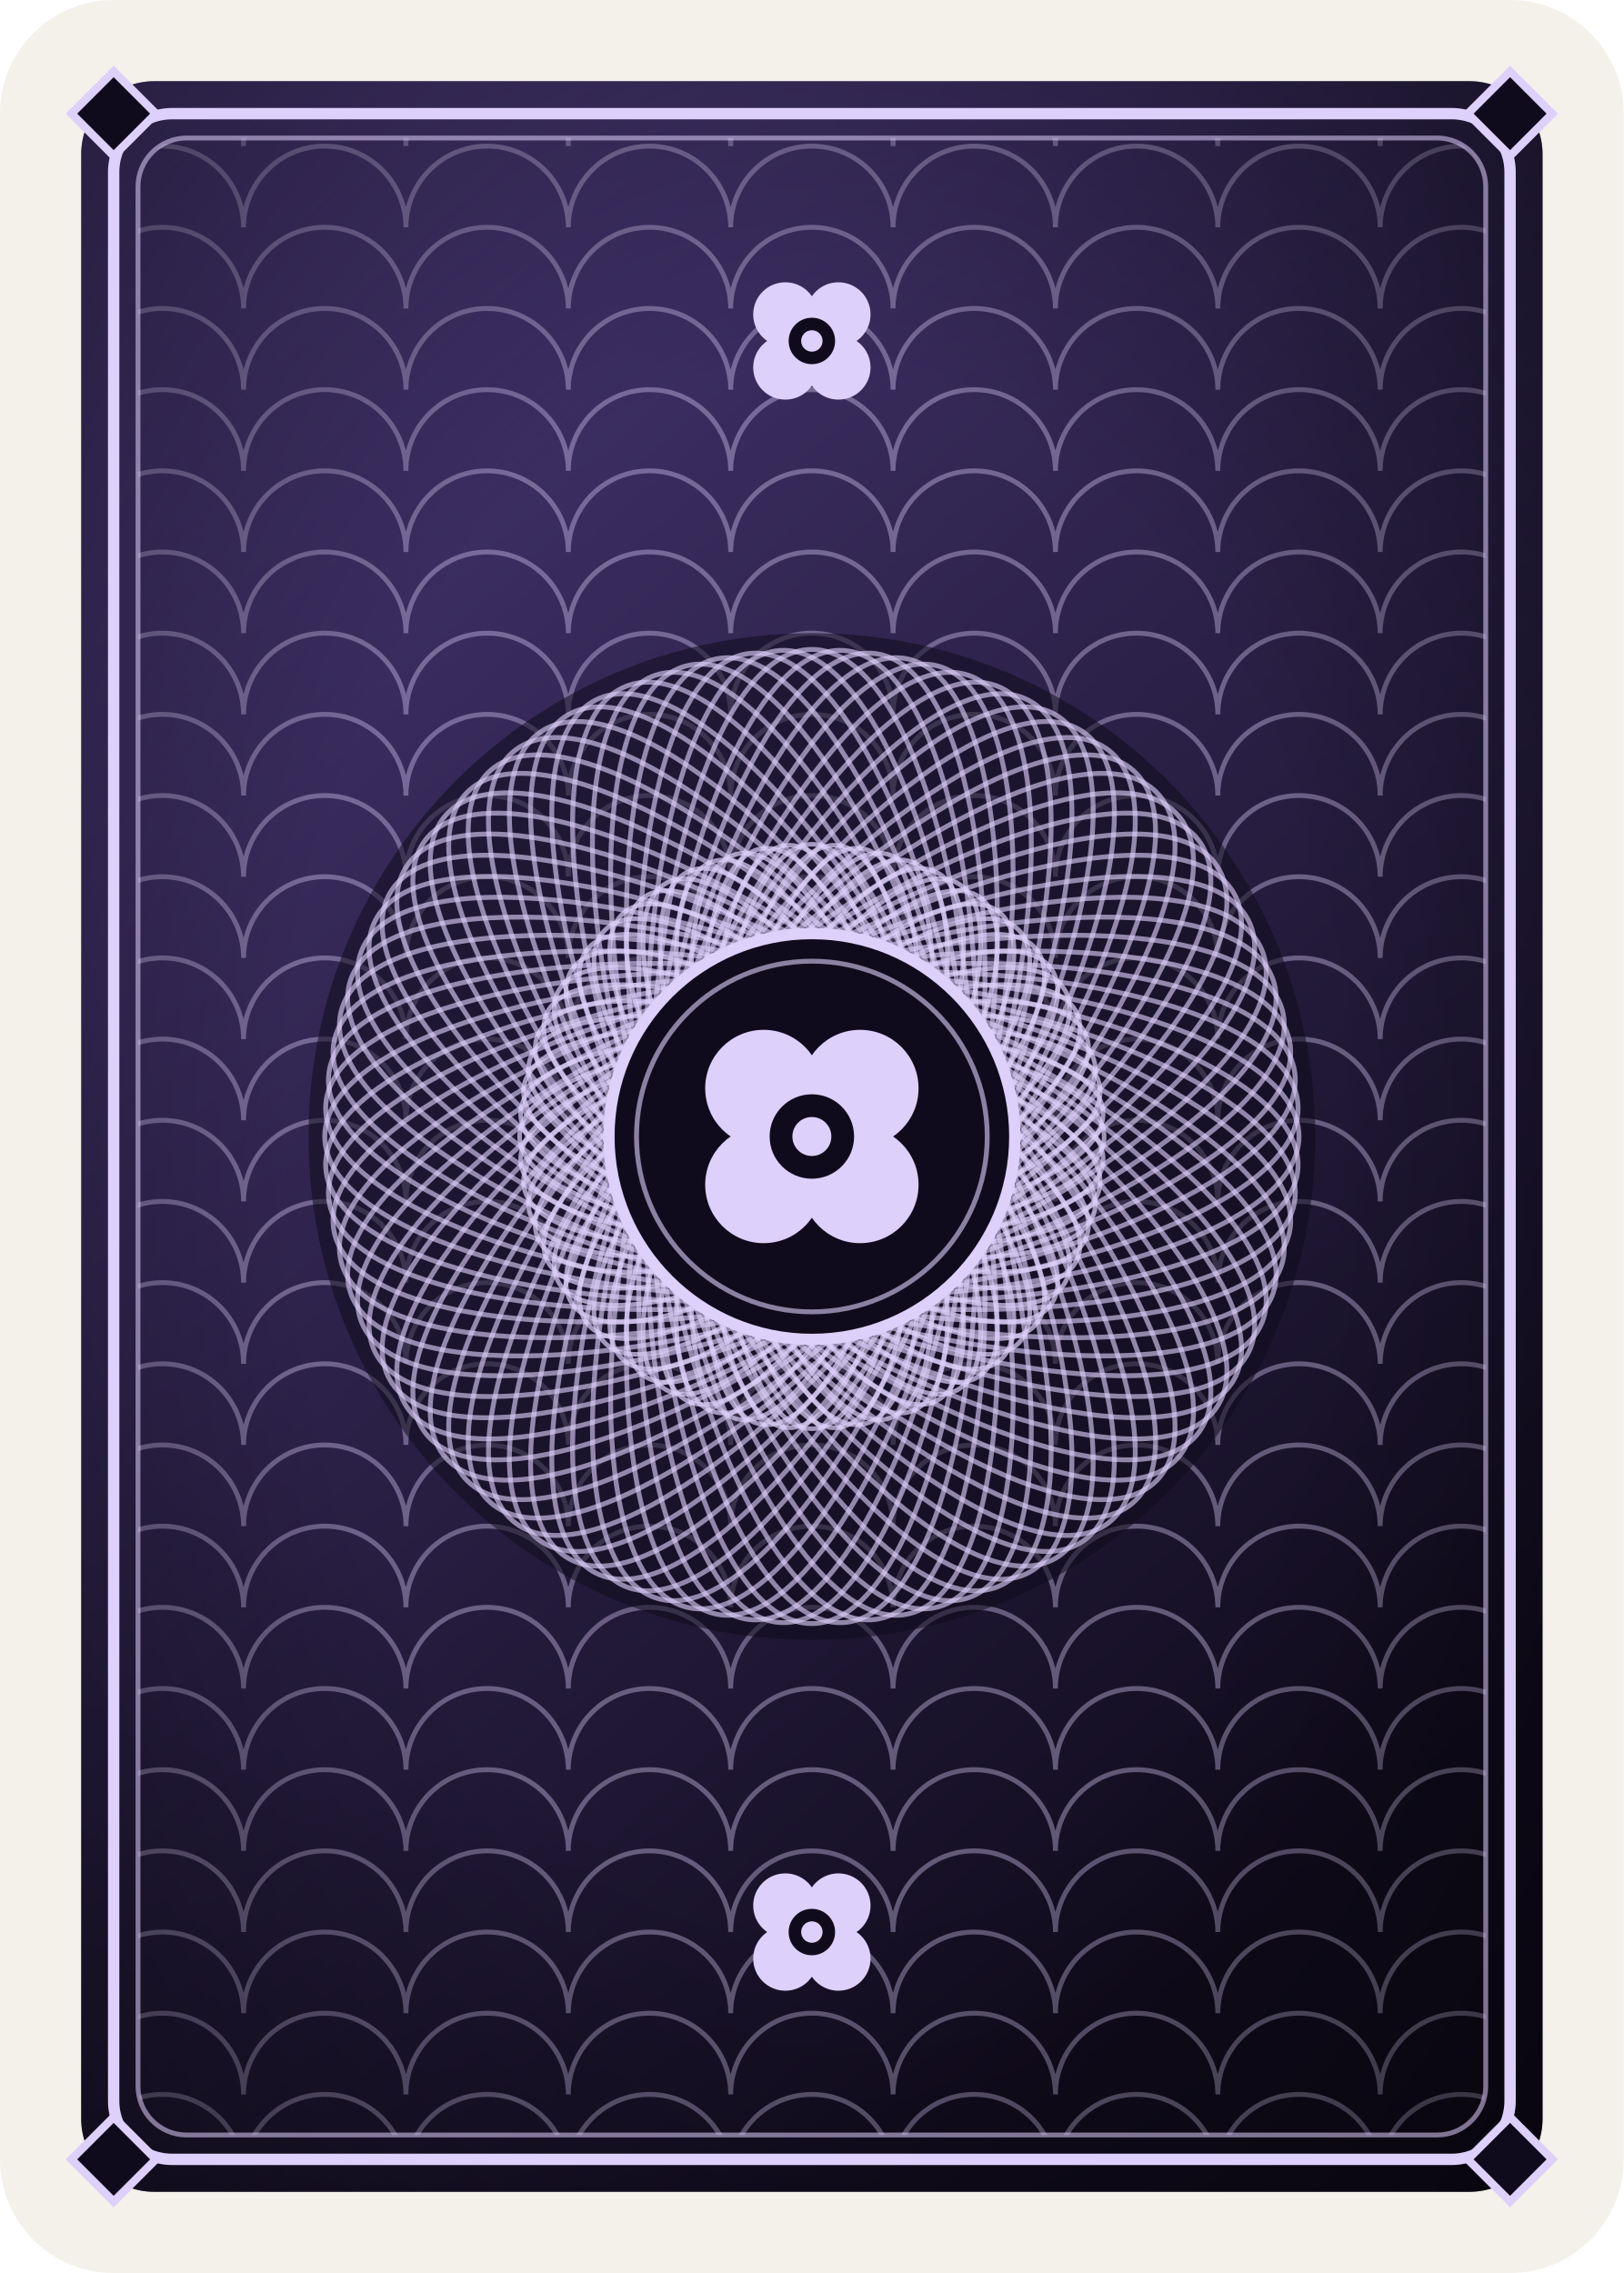
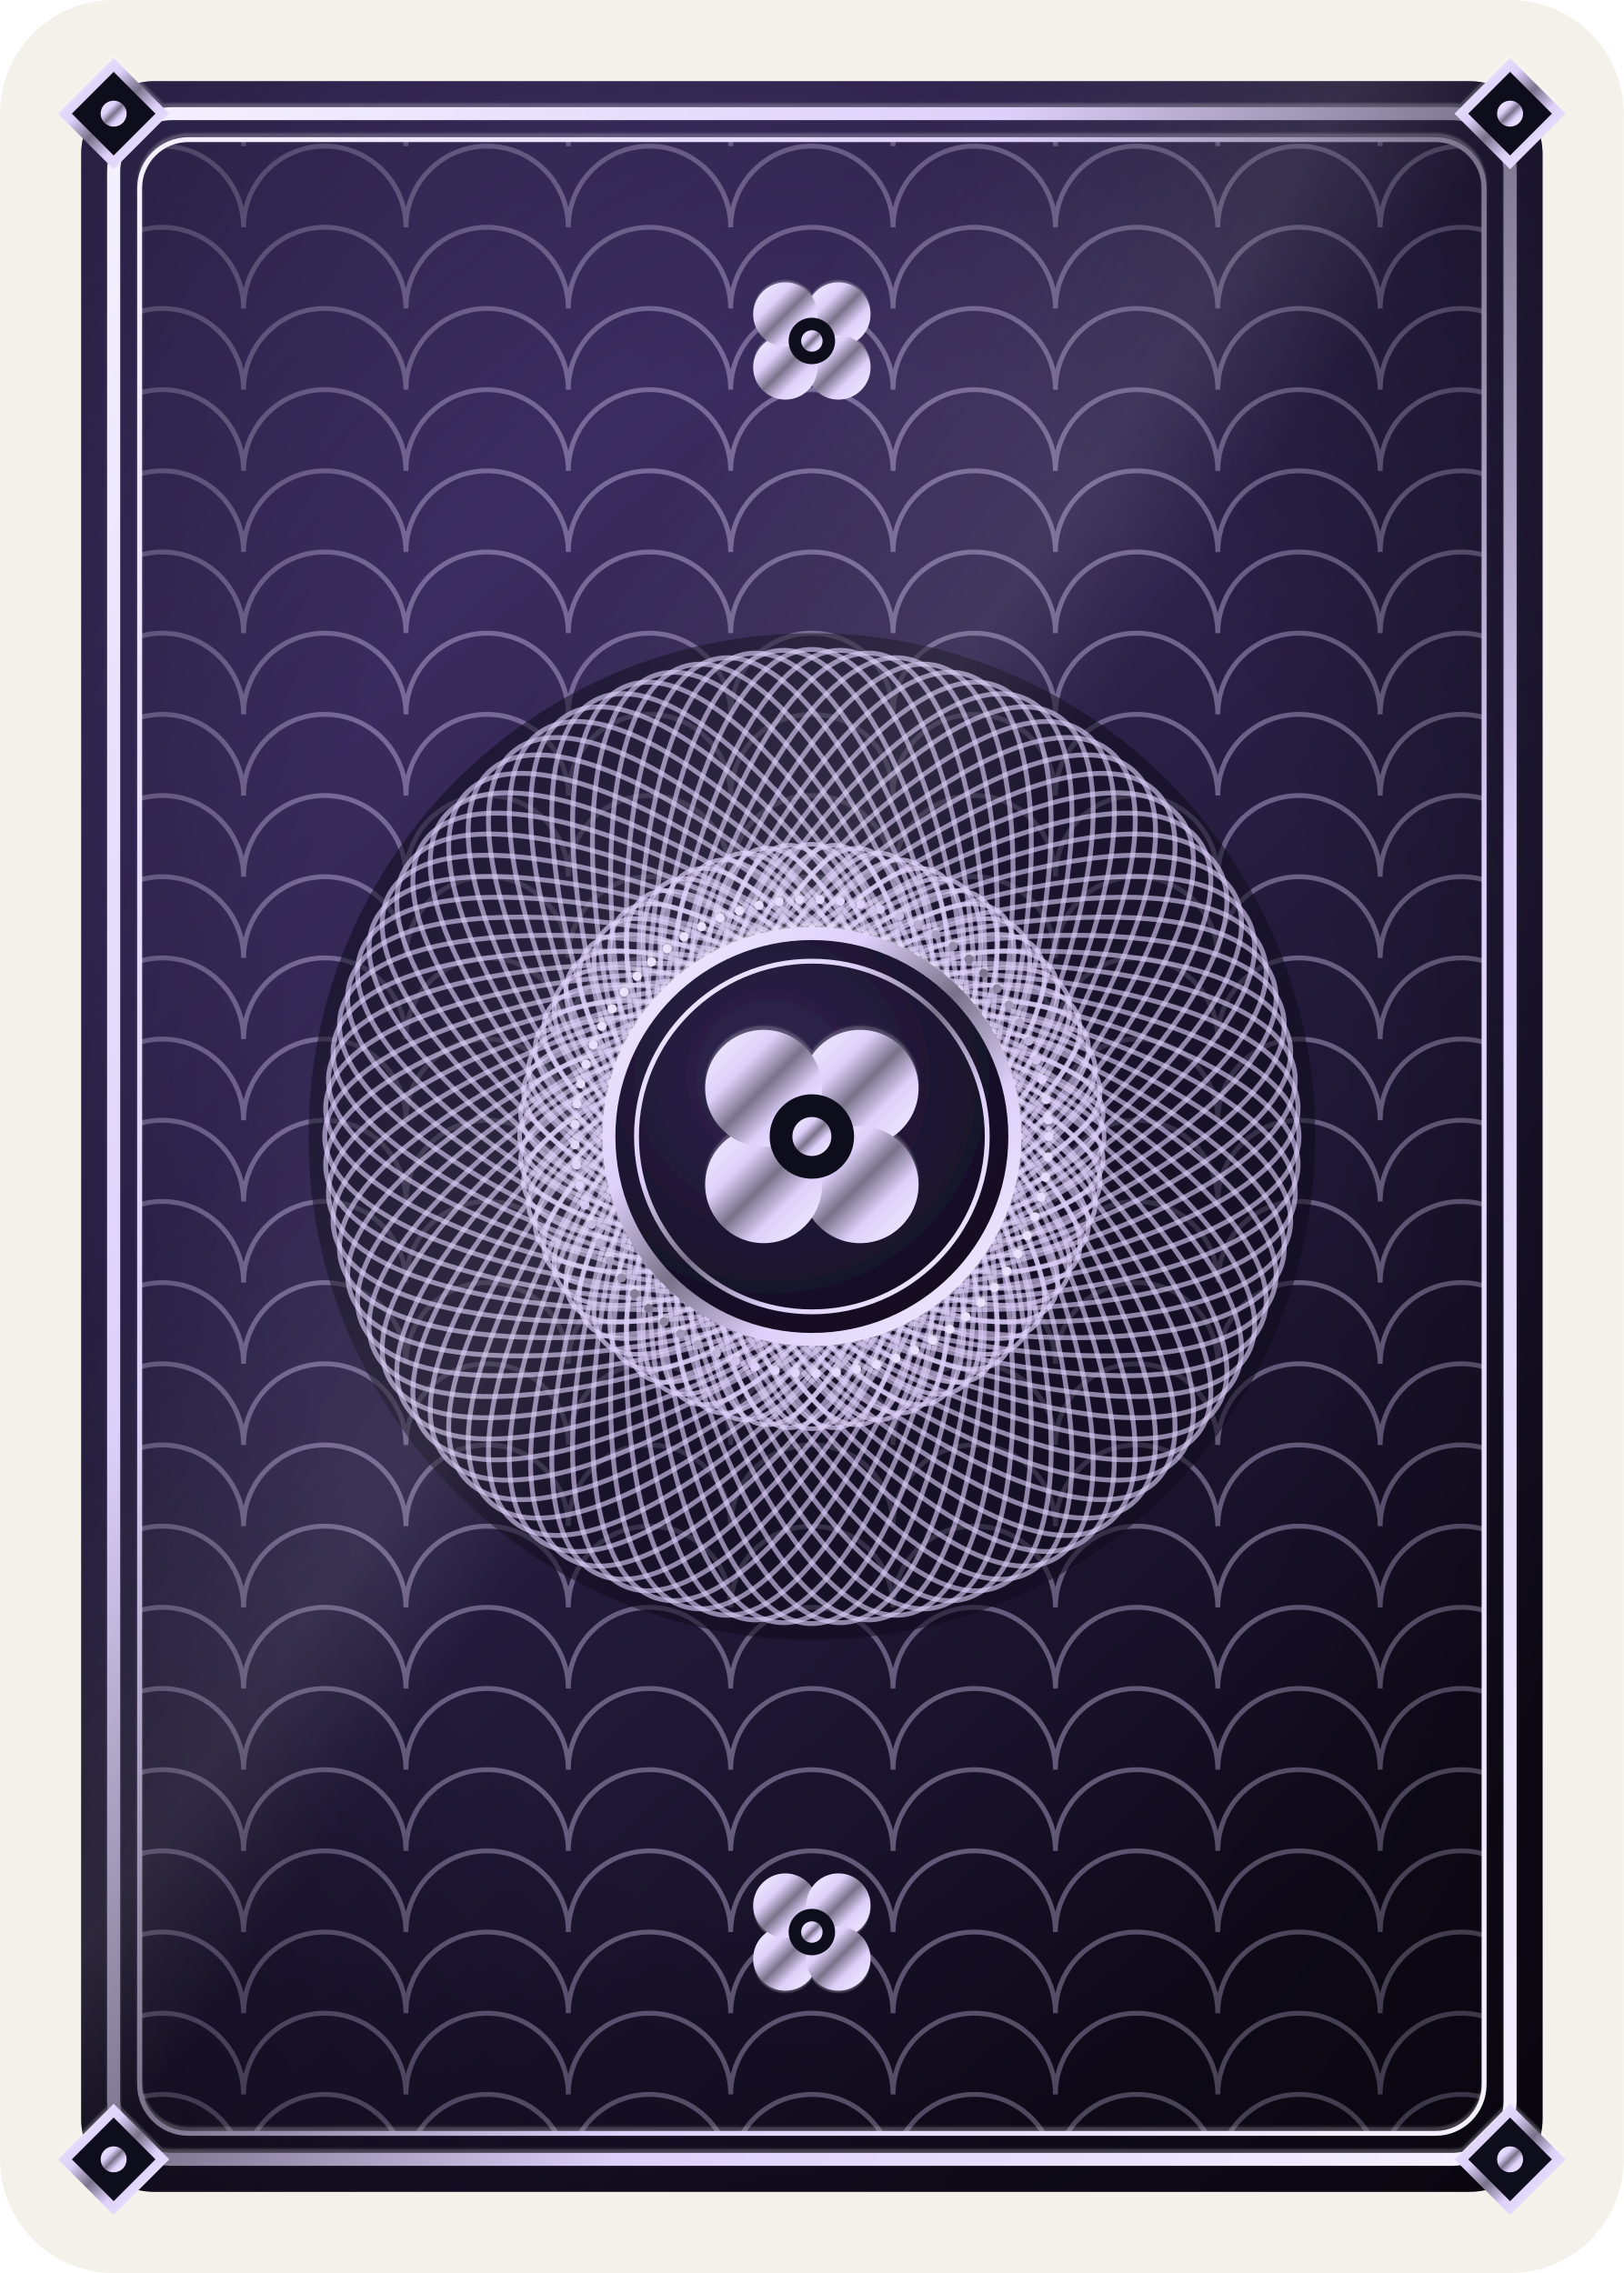
<svg xmlns="http://www.w3.org/2000/svg" viewBox="0 0 100 140">
  <defs>
    <linearGradient id="g" x1="0" y1="0" x2=".6" y2="1">
      <stop offset="0" stop-color="#4b3a7a" />
      <stop offset="1" stop-color="#100b1c" />
    </linearGradient>
+     <linearGradient id="f" x1="0" y1="0" x2="1" y2="1">
+       <stop offset="0" stop-color="#f5f1fe" />
+       <stop offset=".32" stop-color="#ddd0fa" />
+       <stop offset=".5" stop-color="#7a728a" />
+       <stop offset=".68" stop-color="#ddd0fa" />
+       <stop offset="1" stop-color="#f5f1fe" />
+     </linearGradient>
+     <linearGradient id="s" x1="0" y1="0" x2="1" y2="1">
+       <stop offset=".3" stop-color="#fff" stop-opacity="0" />
+       <stop offset=".44" stop-color="#fff" stop-opacity="0.09" />
+       <stop offset=".5" stop-color="#fff" stop-opacity="0" />
+     </linearGradient>
    <radialGradient id="v" cx=".5" cy=".5" r=".72">
      <stop offset=".5" stop-color="#000" stop-opacity="0" />
-       <stop offset="1" stop-color="#000" stop-opacity=".5" />
+       <stop offset="1" stop-color="#000" stop-opacity="0.5" />
    </radialGradient>
+     <radialGradient id="m" cx=".4" cy=".35" r=".7">
+       <stop offset="0" stop-color="#332754" />
+       <stop offset="1" stop-color="#100b1c" />
+     </radialGradient>
+     <filter id="e" x="-30%" y="-30%" width="160%" height="160%">
+       <feDropShadow dx="0" dy=".55" stdDeviation=".3" flood-color="#000" flood-opacity="0.8" />
+       <feDropShadow dx="0" dy="-.25" stdDeviation=".08" flood-color="#fff" flood-opacity="0.22" />
+     </filter>
    <clipPath id="p">
      <rect x="8.5" y="8.5" width="83" height="123" rx="3" />
    </clipPath>
  </defs>
  <rect width="100" height="140" rx="7" fill="#f4f1ea" />
  <rect x="5" y="5" width="90" height="130" rx="4.5" fill="url(#g)" />
  <g clip-path="url(#p)" fill="none" stroke="#ddd0fa" color="#ddd0fa">
    <path d="M-5 4a5 5 0 0 1 10 0M5 4a5 5 0 0 1 10 0M15 4a5 5 0 0 1 10 0M25 4a5 5 0 0 1 10 0M35 4a5 5 0 0 1 10 0M45 4a5 5 0 0 1 10 0M55 4a5 5 0 0 1 10 0M65 4a5 5 0 0 1 10 0M75 4a5 5 0 0 1 10 0M85 4a5 5 0 0 1 10 0M95 4a5 5 0 0 1 10 0M-5 9a5 5 0 0 1 10 0M5 9a5 5 0 0 1 10 0M15 9a5 5 0 0 1 10 0M25 9a5 5 0 0 1 10 0M35 9a5 5 0 0 1 10 0M45 9a5 5 0 0 1 10 0M55 9a5 5 0 0 1 10 0M65 9a5 5 0 0 1 10 0M75 9a5 5 0 0 1 10 0M85 9a5 5 0 0 1 10 0M95 9a5 5 0 0 1 10 0M-5 14a5 5 0 0 1 10 0M5 14a5 5 0 0 1 10 0M15 14a5 5 0 0 1 10 0M25 14a5 5 0 0 1 10 0M35 14a5 5 0 0 1 10 0M45 14a5 5 0 0 1 10 0M55 14a5 5 0 0 1 10 0M65 14a5 5 0 0 1 10 0M75 14a5 5 0 0 1 10 0M85 14a5 5 0 0 1 10 0M95 14a5 5 0 0 1 10 0M-5 19a5 5 0 0 1 10 0M5 19a5 5 0 0 1 10 0M15 19a5 5 0 0 1 10 0M25 19a5 5 0 0 1 10 0M35 19a5 5 0 0 1 10 0M45 19a5 5 0 0 1 10 0M55 19a5 5 0 0 1 10 0M65 19a5 5 0 0 1 10 0M75 19a5 5 0 0 1 10 0M85 19a5 5 0 0 1 10 0M95 19a5 5 0 0 1 10 0M-5 24a5 5 0 0 1 10 0M5 24a5 5 0 0 1 10 0M15 24a5 5 0 0 1 10 0M25 24a5 5 0 0 1 10 0M35 24a5 5 0 0 1 10 0M45 24a5 5 0 0 1 10 0M55 24a5 5 0 0 1 10 0M65 24a5 5 0 0 1 10 0M75 24a5 5 0 0 1 10 0M85 24a5 5 0 0 1 10 0M95 24a5 5 0 0 1 10 0M-5 29a5 5 0 0 1 10 0M5 29a5 5 0 0 1 10 0M15 29a5 5 0 0 1 10 0M25 29a5 5 0 0 1 10 0M35 29a5 5 0 0 1 10 0M45 29a5 5 0 0 1 10 0M55 29a5 5 0 0 1 10 0M65 29a5 5 0 0 1 10 0M75 29a5 5 0 0 1 10 0M85 29a5 5 0 0 1 10 0M95 29a5 5 0 0 1 10 0M-5 34a5 5 0 0 1 10 0M5 34a5 5 0 0 1 10 0M15 34a5 5 0 0 1 10 0M25 34a5 5 0 0 1 10 0M35 34a5 5 0 0 1 10 0M45 34a5 5 0 0 1 10 0M55 34a5 5 0 0 1 10 0M65 34a5 5 0 0 1 10 0M75 34a5 5 0 0 1 10 0M85 34a5 5 0 0 1 10 0M95 34a5 5 0 0 1 10 0M-5 39a5 5 0 0 1 10 0M5 39a5 5 0 0 1 10 0M15 39a5 5 0 0 1 10 0M25 39a5 5 0 0 1 10 0M35 39a5 5 0 0 1 10 0M45 39a5 5 0 0 1 10 0M55 39a5 5 0 0 1 10 0M65 39a5 5 0 0 1 10 0M75 39a5 5 0 0 1 10 0M85 39a5 5 0 0 1 10 0M95 39a5 5 0 0 1 10 0M-5 44a5 5 0 0 1 10 0M5 44a5 5 0 0 1 10 0M15 44a5 5 0 0 1 10 0M25 44a5 5 0 0 1 10 0M35 44a5 5 0 0 1 10 0M45 44a5 5 0 0 1 10 0M55 44a5 5 0 0 1 10 0M65 44a5 5 0 0 1 10 0M75 44a5 5 0 0 1 10 0M85 44a5 5 0 0 1 10 0M95 44a5 5 0 0 1 10 0M-5 49a5 5 0 0 1 10 0M5 49a5 5 0 0 1 10 0M15 49a5 5 0 0 1 10 0M25 49a5 5 0 0 1 10 0M35 49a5 5 0 0 1 10 0M45 49a5 5 0 0 1 10 0M55 49a5 5 0 0 1 10 0M65 49a5 5 0 0 1 10 0M75 49a5 5 0 0 1 10 0M85 49a5 5 0 0 1 10 0M95 49a5 5 0 0 1 10 0M-5 54a5 5 0 0 1 10 0M5 54a5 5 0 0 1 10 0M15 54a5 5 0 0 1 10 0M25 54a5 5 0 0 1 10 0M35 54a5 5 0 0 1 10 0M45 54a5 5 0 0 1 10 0M55 54a5 5 0 0 1 10 0M65 54a5 5 0 0 1 10 0M75 54a5 5 0 0 1 10 0M85 54a5 5 0 0 1 10 0M95 54a5 5 0 0 1 10 0M-5 59a5 5 0 0 1 10 0M5 59a5 5 0 0 1 10 0M15 59a5 5 0 0 1 10 0M25 59a5 5 0 0 1 10 0M35 59a5 5 0 0 1 10 0M45 59a5 5 0 0 1 10 0M55 59a5 5 0 0 1 10 0M65 59a5 5 0 0 1 10 0M75 59a5 5 0 0 1 10 0M85 59a5 5 0 0 1 10 0M95 59a5 5 0 0 1 10 0M-5 64a5 5 0 0 1 10 0M5 64a5 5 0 0 1 10 0M15 64a5 5 0 0 1 10 0M25 64a5 5 0 0 1 10 0M35 64a5 5 0 0 1 10 0M45 64a5 5 0 0 1 10 0M55 64a5 5 0 0 1 10 0M65 64a5 5 0 0 1 10 0M75 64a5 5 0 0 1 10 0M85 64a5 5 0 0 1 10 0M95 64a5 5 0 0 1 10 0M-5 69a5 5 0 0 1 10 0M5 69a5 5 0 0 1 10 0M15 69a5 5 0 0 1 10 0M25 69a5 5 0 0 1 10 0M35 69a5 5 0 0 1 10 0M45 69a5 5 0 0 1 10 0M55 69a5 5 0 0 1 10 0M65 69a5 5 0 0 1 10 0M75 69a5 5 0 0 1 10 0M85 69a5 5 0 0 1 10 0M95 69a5 5 0 0 1 10 0M-5 74a5 5 0 0 1 10 0M5 74a5 5 0 0 1 10 0M15 74a5 5 0 0 1 10 0M25 74a5 5 0 0 1 10 0M35 74a5 5 0 0 1 10 0M45 74a5 5 0 0 1 10 0M55 74a5 5 0 0 1 10 0M65 74a5 5 0 0 1 10 0M75 74a5 5 0 0 1 10 0M85 74a5 5 0 0 1 10 0M95 74a5 5 0 0 1 10 0M-5 79a5 5 0 0 1 10 0M5 79a5 5 0 0 1 10 0M15 79a5 5 0 0 1 10 0M25 79a5 5 0 0 1 10 0M35 79a5 5 0 0 1 10 0M45 79a5 5 0 0 1 10 0M55 79a5 5 0 0 1 10 0M65 79a5 5 0 0 1 10 0M75 79a5 5 0 0 1 10 0M85 79a5 5 0 0 1 10 0M95 79a5 5 0 0 1 10 0M-5 84a5 5 0 0 1 10 0M5 84a5 5 0 0 1 10 0M15 84a5 5 0 0 1 10 0M25 84a5 5 0 0 1 10 0M35 84a5 5 0 0 1 10 0M45 84a5 5 0 0 1 10 0M55 84a5 5 0 0 1 10 0M65 84a5 5 0 0 1 10 0M75 84a5 5 0 0 1 10 0M85 84a5 5 0 0 1 10 0M95 84a5 5 0 0 1 10 0M-5 89a5 5 0 0 1 10 0M5 89a5 5 0 0 1 10 0M15 89a5 5 0 0 1 10 0M25 89a5 5 0 0 1 10 0M35 89a5 5 0 0 1 10 0M45 89a5 5 0 0 1 10 0M55 89a5 5 0 0 1 10 0M65 89a5 5 0 0 1 10 0M75 89a5 5 0 0 1 10 0M85 89a5 5 0 0 1 10 0M95 89a5 5 0 0 1 10 0M-5 94a5 5 0 0 1 10 0M5 94a5 5 0 0 1 10 0M15 94a5 5 0 0 1 10 0M25 94a5 5 0 0 1 10 0M35 94a5 5 0 0 1 10 0M45 94a5 5 0 0 1 10 0M55 94a5 5 0 0 1 10 0M65 94a5 5 0 0 1 10 0M75 94a5 5 0 0 1 10 0M85 94a5 5 0 0 1 10 0M95 94a5 5 0 0 1 10 0M-5 99a5 5 0 0 1 10 0M5 99a5 5 0 0 1 10 0M15 99a5 5 0 0 1 10 0M25 99a5 5 0 0 1 10 0M35 99a5 5 0 0 1 10 0M45 99a5 5 0 0 1 10 0M55 99a5 5 0 0 1 10 0M65 99a5 5 0 0 1 10 0M75 99a5 5 0 0 1 10 0M85 99a5 5 0 0 1 10 0M95 99a5 5 0 0 1 10 0M-5 104a5 5 0 0 1 10 0M5 104a5 5 0 0 1 10 0M15 104a5 5 0 0 1 10 0M25 104a5 5 0 0 1 10 0M35 104a5 5 0 0 1 10 0M45 104a5 5 0 0 1 10 0M55 104a5 5 0 0 1 10 0M65 104a5 5 0 0 1 10 0M75 104a5 5 0 0 1 10 0M85 104a5 5 0 0 1 10 0M95 104a5 5 0 0 1 10 0M-5 109a5 5 0 0 1 10 0M5 109a5 5 0 0 1 10 0M15 109a5 5 0 0 1 10 0M25 109a5 5 0 0 1 10 0M35 109a5 5 0 0 1 10 0M45 109a5 5 0 0 1 10 0M55 109a5 5 0 0 1 10 0M65 109a5 5 0 0 1 10 0M75 109a5 5 0 0 1 10 0M85 109a5 5 0 0 1 10 0M95 109a5 5 0 0 1 10 0M-5 114a5 5 0 0 1 10 0M5 114a5 5 0 0 1 10 0M15 114a5 5 0 0 1 10 0M25 114a5 5 0 0 1 10 0M35 114a5 5 0 0 1 10 0M45 114a5 5 0 0 1 10 0M55 114a5 5 0 0 1 10 0M65 114a5 5 0 0 1 10 0M75 114a5 5 0 0 1 10 0M85 114a5 5 0 0 1 10 0M95 114a5 5 0 0 1 10 0M-5 119a5 5 0 0 1 10 0M5 119a5 5 0 0 1 10 0M15 119a5 5 0 0 1 10 0M25 119a5 5 0 0 1 10 0M35 119a5 5 0 0 1 10 0M45 119a5 5 0 0 1 10 0M55 119a5 5 0 0 1 10 0M65 119a5 5 0 0 1 10 0M75 119a5 5 0 0 1 10 0M85 119a5 5 0 0 1 10 0M95 119a5 5 0 0 1 10 0M-5 124a5 5 0 0 1 10 0M5 124a5 5 0 0 1 10 0M15 124a5 5 0 0 1 10 0M25 124a5 5 0 0 1 10 0M35 124a5 5 0 0 1 10 0M45 124a5 5 0 0 1 10 0M55 124a5 5 0 0 1 10 0M65 124a5 5 0 0 1 10 0M75 124a5 5 0 0 1 10 0M85 124a5 5 0 0 1 10 0M95 124a5 5 0 0 1 10 0M-5 129a5 5 0 0 1 10 0M5 129a5 5 0 0 1 10 0M15 129a5 5 0 0 1 10 0M25 129a5 5 0 0 1 10 0M35 129a5 5 0 0 1 10 0M45 129a5 5 0 0 1 10 0M55 129a5 5 0 0 1 10 0M65 129a5 5 0 0 1 10 0M75 129a5 5 0 0 1 10 0M85 129a5 5 0 0 1 10 0M95 129a5 5 0 0 1 10 0M-5 134a5 5 0 0 1 10 0M5 134a5 5 0 0 1 10 0M15 134a5 5 0 0 1 10 0M25 134a5 5 0 0 1 10 0M35 134a5 5 0 0 1 10 0M45 134a5 5 0 0 1 10 0M55 134a5 5 0 0 1 10 0M65 134a5 5 0 0 1 10 0M75 134a5 5 0 0 1 10 0M85 134a5 5 0 0 1 10 0M95 134a5 5 0 0 1 10 0M-5 139a5 5 0 0 1 10 0M5 139a5 5 0 0 1 10 0M15 139a5 5 0 0 1 10 0M25 139a5 5 0 0 1 10 0M35 139a5 5 0 0 1 10 0M45 139a5 5 0 0 1 10 0M55 139a5 5 0 0 1 10 0M65 139a5 5 0 0 1 10 0M75 139a5 5 0 0 1 10 0M85 139a5 5 0 0 1 10 0M95 139a5 5 0 0 1 10 0" stroke-width=".3" stroke-opacity=".38" />
    <circle cx="50" cy="70" r="31" fill="#100b1c" fill-opacity=".55" stroke="none" />
    <g stroke-width=".3" stroke-opacity=".62">
      <ellipse cx="50" cy="70" rx="30" ry="10" transform="rotate(0 50 70)" />
      <ellipse cx="50" cy="70" rx="30" ry="10" transform="rotate(3.75 50 70)" />
      <ellipse cx="50" cy="70" rx="30" ry="10" transform="rotate(7.5 50 70)" />
      <ellipse cx="50" cy="70" rx="30" ry="10" transform="rotate(11.25 50 70)" />
      <ellipse cx="50" cy="70" rx="30" ry="10" transform="rotate(15 50 70)" />
      <ellipse cx="50" cy="70" rx="30" ry="10" transform="rotate(18.75 50 70)" />
      <ellipse cx="50" cy="70" rx="30" ry="10" transform="rotate(22.5 50 70)" />
      <ellipse cx="50" cy="70" rx="30" ry="10" transform="rotate(26.25 50 70)" />
      <ellipse cx="50" cy="70" rx="30" ry="10" transform="rotate(30 50 70)" />
      <ellipse cx="50" cy="70" rx="30" ry="10" transform="rotate(33.75 50 70)" />
      <ellipse cx="50" cy="70" rx="30" ry="10" transform="rotate(37.5 50 70)" />
      <ellipse cx="50" cy="70" rx="30" ry="10" transform="rotate(41.25 50 70)" />
      <ellipse cx="50" cy="70" rx="30" ry="10" transform="rotate(45 50 70)" />
      <ellipse cx="50" cy="70" rx="30" ry="10" transform="rotate(48.75 50 70)" />
      <ellipse cx="50" cy="70" rx="30" ry="10" transform="rotate(52.5 50 70)" />
      <ellipse cx="50" cy="70" rx="30" ry="10" transform="rotate(56.25 50 70)" />
      <ellipse cx="50" cy="70" rx="30" ry="10" transform="rotate(60 50 70)" />
      <ellipse cx="50" cy="70" rx="30" ry="10" transform="rotate(63.75 50 70)" />
      <ellipse cx="50" cy="70" rx="30" ry="10" transform="rotate(67.5 50 70)" />
      <ellipse cx="50" cy="70" rx="30" ry="10" transform="rotate(71.25 50 70)" />
      <ellipse cx="50" cy="70" rx="30" ry="10" transform="rotate(75 50 70)" />
      <ellipse cx="50" cy="70" rx="30" ry="10" transform="rotate(78.75 50 70)" />
      <ellipse cx="50" cy="70" rx="30" ry="10" transform="rotate(82.5 50 70)" />
      <ellipse cx="50" cy="70" rx="30" ry="10" transform="rotate(86.25 50 70)" />
      <ellipse cx="50" cy="70" rx="30" ry="10" transform="rotate(90 50 70)" />
      <ellipse cx="50" cy="70" rx="30" ry="10" transform="rotate(93.75 50 70)" />
      <ellipse cx="50" cy="70" rx="30" ry="10" transform="rotate(97.5 50 70)" />
      <ellipse cx="50" cy="70" rx="30" ry="10" transform="rotate(101.25 50 70)" />
      <ellipse cx="50" cy="70" rx="30" ry="10" transform="rotate(105 50 70)" />
      <ellipse cx="50" cy="70" rx="30" ry="10" transform="rotate(108.75 50 70)" />
      <ellipse cx="50" cy="70" rx="30" ry="10" transform="rotate(112.5 50 70)" />
      <ellipse cx="50" cy="70" rx="30" ry="10" transform="rotate(116.25 50 70)" />
      <ellipse cx="50" cy="70" rx="30" ry="10" transform="rotate(120 50 70)" />
      <ellipse cx="50" cy="70" rx="30" ry="10" transform="rotate(123.75 50 70)" />
      <ellipse cx="50" cy="70" rx="30" ry="10" transform="rotate(127.5 50 70)" />
      <ellipse cx="50" cy="70" rx="30" ry="10" transform="rotate(131.25 50 70)" />
      <ellipse cx="50" cy="70" rx="30" ry="10" transform="rotate(135 50 70)" />
      <ellipse cx="50" cy="70" rx="30" ry="10" transform="rotate(138.75 50 70)" />
      <ellipse cx="50" cy="70" rx="30" ry="10" transform="rotate(142.5 50 70)" />
      <ellipse cx="50" cy="70" rx="30" ry="10" transform="rotate(146.25 50 70)" />
      <ellipse cx="50" cy="70" rx="30" ry="10" transform="rotate(150 50 70)" />
      <ellipse cx="50" cy="70" rx="30" ry="10" transform="rotate(153.75 50 70)" />
      <ellipse cx="50" cy="70" rx="30" ry="10" transform="rotate(157.5 50 70)" />
      <ellipse cx="50" cy="70" rx="30" ry="10" transform="rotate(161.25 50 70)" />
      <ellipse cx="50" cy="70" rx="30" ry="10" transform="rotate(165 50 70)" />
      <ellipse cx="50" cy="70" rx="30" ry="10" transform="rotate(168.75 50 70)" />
      <ellipse cx="50" cy="70" rx="30" ry="10" transform="rotate(172.5 50 70)" />
      <ellipse cx="50" cy="70" rx="30" ry="10" transform="rotate(176.25 50 70)" />
    </g>
    <g stroke-width=".28" stroke-opacity=".7">
      <ellipse cx="50" cy="70" rx="18" ry="6" transform="rotate(0 50 70)" />
      <ellipse cx="50" cy="70" rx="18" ry="6" transform="rotate(5 50 70)" />
      <ellipse cx="50" cy="70" rx="18" ry="6" transform="rotate(10 50 70)" />
      <ellipse cx="50" cy="70" rx="18" ry="6" transform="rotate(15 50 70)" />
      <ellipse cx="50" cy="70" rx="18" ry="6" transform="rotate(20 50 70)" />
      <ellipse cx="50" cy="70" rx="18" ry="6" transform="rotate(25 50 70)" />
      <ellipse cx="50" cy="70" rx="18" ry="6" transform="rotate(30 50 70)" />
      <ellipse cx="50" cy="70" rx="18" ry="6" transform="rotate(35 50 70)" />
      <ellipse cx="50" cy="70" rx="18" ry="6" transform="rotate(40 50 70)" />
      <ellipse cx="50" cy="70" rx="18" ry="6" transform="rotate(45 50 70)" />
      <ellipse cx="50" cy="70" rx="18" ry="6" transform="rotate(50 50 70)" />
      <ellipse cx="50" cy="70" rx="18" ry="6" transform="rotate(55 50 70)" />
      <ellipse cx="50" cy="70" rx="18" ry="6" transform="rotate(60 50 70)" />
      <ellipse cx="50" cy="70" rx="18" ry="6" transform="rotate(65 50 70)" />
      <ellipse cx="50" cy="70" rx="18" ry="6" transform="rotate(70 50 70)" />
      <ellipse cx="50" cy="70" rx="18" ry="6" transform="rotate(75 50 70)" />
      <ellipse cx="50" cy="70" rx="18" ry="6" transform="rotate(80 50 70)" />
      <ellipse cx="50" cy="70" rx="18" ry="6" transform="rotate(85 50 70)" />
      <ellipse cx="50" cy="70" rx="18" ry="6" transform="rotate(90 50 70)" />
      <ellipse cx="50" cy="70" rx="18" ry="6" transform="rotate(95 50 70)" />
      <ellipse cx="50" cy="70" rx="18" ry="6" transform="rotate(100 50 70)" />
      <ellipse cx="50" cy="70" rx="18" ry="6" transform="rotate(105 50 70)" />
      <ellipse cx="50" cy="70" rx="18" ry="6" transform="rotate(110 50 70)" />
      <ellipse cx="50" cy="70" rx="18" ry="6" transform="rotate(115 50 70)" />
      <ellipse cx="50" cy="70" rx="18" ry="6" transform="rotate(120 50 70)" />
      <ellipse cx="50" cy="70" rx="18" ry="6" transform="rotate(125 50 70)" />
      <ellipse cx="50" cy="70" rx="18" ry="6" transform="rotate(130 50 70)" />
      <ellipse cx="50" cy="70" rx="18" ry="6" transform="rotate(135 50 70)" />
      <ellipse cx="50" cy="70" rx="18" ry="6" transform="rotate(140 50 70)" />
      <ellipse cx="50" cy="70" rx="18" ry="6" transform="rotate(145 50 70)" />
      <ellipse cx="50" cy="70" rx="18" ry="6" transform="rotate(150 50 70)" />
      <ellipse cx="50" cy="70" rx="18" ry="6" transform="rotate(155 50 70)" />
      <ellipse cx="50" cy="70" rx="18" ry="6" transform="rotate(160 50 70)" />
      <ellipse cx="50" cy="70" rx="18" ry="6" transform="rotate(165 50 70)" />
      <ellipse cx="50" cy="70" rx="18" ry="6" transform="rotate(170 50 70)" />
      <ellipse cx="50" cy="70" rx="18" ry="6" transform="rotate(175 50 70)" />
    </g>
  </g>
  <rect x="5" y="5" width="90" height="130" rx="4.5" fill="url(#v)" />
-   <rect x="7" y="7" width="86" height="126" rx="3.6" fill="none" stroke="#ddd0fa" stroke-width=".7" />
-   <rect x="8.5" y="8.5" width="83" height="123" rx="3" fill="none" stroke="#ddd0fa" stroke-width=".3" stroke-opacity=".55" />
-   <path d="M7 4.4L9.6 7L7 9.6L4.4 7Z" fill="#100b1c" stroke="#ddd0fa" stroke-width=".5" />
-   <path d="M93 4.4L95.6 7L93 9.6L90.4 7Z" fill="#100b1c" stroke="#ddd0fa" stroke-width=".5" />
-   <path d="M7 130.4L9.6 133L7 135.6L4.4 133Z" fill="#100b1c" stroke="#ddd0fa" stroke-width=".5" />
-   <path d="M93 130.4L95.6 133L93 135.6L90.4 133Z" fill="#100b1c" stroke="#ddd0fa" stroke-width=".5" />
-   <circle cx="50" cy="70" r="12.5" fill="#100b1c" stroke="#ddd0fa" stroke-width=".7" />
-   <circle cx="50" cy="70" r="10.8" fill="none" stroke="#ddd0fa" stroke-width=".3" stroke-opacity=".6" />
-   <g transform="translate(50 70)">
-     <ellipse cx="2.97" cy="-2.97" rx="3.6" ry="3.6" fill="#ddd0fa" />
-     <ellipse cx="2.97" cy="2.97" rx="3.6" ry="3.6" fill="#ddd0fa" />
-     <ellipse cx="-2.97" cy="2.97" rx="3.6" ry="3.6" fill="#ddd0fa" />
-     <ellipse cx="-2.97" cy="-2.97" rx="3.6" ry="3.6" fill="#ddd0fa" />
+   <rect x="5" y="5" width="90" height="130" rx="4.5" fill="url(#s)" />
+   <g filter="url(#e)">
+     <rect x="7" y="7" width="86" height="126" rx="3.6" fill="none" stroke="url(#f)" stroke-width=".8" />
+     <rect x="8.6" y="8.6" width="82.8" height="122.8" rx="3" fill="none" stroke="url(#f)" stroke-width=".3" />
+     <path d="M7 4L10 7L7 10L4 7Z" fill="#100b1c" stroke="url(#f)" stroke-width=".6" />
+     <circle cx="7" cy="7" r=".8" fill="url(#f)" />
+     <path d="M93 4L96 7L93 10L90 7Z" fill="#100b1c" stroke="url(#f)" stroke-width=".6" />
+     <circle cx="93" cy="7" r=".8" fill="url(#f)" />
+     <path d="M7 130L10 133L7 136L4 133Z" fill="#100b1c" stroke="url(#f)" stroke-width=".6" />
+     <circle cx="7" cy="133" r=".8" fill="url(#f)" />
+     <path d="M93 130L96 133L93 136L90 133Z" fill="#100b1c" stroke="url(#f)" stroke-width=".6" />
+     <circle cx="93" cy="133" r=".8" fill="url(#f)" />
+     <circle cx="50" cy="70" r="14.6" fill="none" stroke="url(#f)" stroke-width=".55" stroke-dasharray=".01 1.25" stroke-linecap="round" />
+     <circle cx="50" cy="70" r="12.5" fill="url(#m)" stroke="url(#f)" stroke-width=".8" />
+     <circle cx="50" cy="70" r="10.8" fill="none" stroke="url(#f)" stroke-width=".3" />
+   </g>
+   <g transform="translate(50 70)" filter="url(#e)">
+     <ellipse cx="2.97" cy="-2.97" rx="3.6" ry="3.6" fill="url(#f)" />
+     <ellipse cx="2.97" cy="2.97" rx="3.6" ry="3.6" fill="url(#f)" />
+     <ellipse cx="-2.97" cy="2.97" rx="3.6" ry="3.6" fill="url(#f)" />
+     <ellipse cx="-2.97" cy="-2.97" rx="3.6" ry="3.6" fill="url(#f)" />
    <circle r="2.6" fill="#100b1c" />
-     <circle r="1.2" fill="#ddd0fa" />
+     <circle r="1.2" fill="url(#f)" />
  </g>
-   <g transform="translate(50 21) scale(.55)">
-     <ellipse cx="2.97" cy="-2.97" rx="3.6" ry="3.6" fill="#ddd0fa" />
-     <ellipse cx="2.97" cy="2.97" rx="3.6" ry="3.6" fill="#ddd0fa" />
-     <ellipse cx="-2.97" cy="2.97" rx="3.6" ry="3.6" fill="#ddd0fa" />
-     <ellipse cx="-2.97" cy="-2.97" rx="3.6" ry="3.6" fill="#ddd0fa" />
+   <g transform="translate(50 21) scale(.55)" filter="url(#e)">
+     <ellipse cx="2.97" cy="-2.97" rx="3.6" ry="3.6" fill="url(#f)" />
+     <ellipse cx="2.97" cy="2.97" rx="3.6" ry="3.6" fill="url(#f)" />
+     <ellipse cx="-2.97" cy="2.97" rx="3.6" ry="3.6" fill="url(#f)" />
+     <ellipse cx="-2.97" cy="-2.97" rx="3.6" ry="3.6" fill="url(#f)" />
    <circle r="2.6" fill="#100b1c" />
-     <circle r="1.2" fill="#ddd0fa" />
+     <circle r="1.2" fill="url(#f)" />
  </g>
-   <g transform="translate(50 119) scale(.55) rotate(180)">
-     <ellipse cx="2.97" cy="-2.97" rx="3.6" ry="3.6" fill="#ddd0fa" />
-     <ellipse cx="2.97" cy="2.97" rx="3.6" ry="3.6" fill="#ddd0fa" />
-     <ellipse cx="-2.97" cy="2.97" rx="3.6" ry="3.6" fill="#ddd0fa" />
-     <ellipse cx="-2.97" cy="-2.97" rx="3.6" ry="3.6" fill="#ddd0fa" />
+   <g transform="translate(50 119) scale(.55) rotate(180)" filter="url(#e)">
+     <ellipse cx="2.97" cy="-2.97" rx="3.6" ry="3.6" fill="url(#f)" />
+     <ellipse cx="2.97" cy="2.97" rx="3.6" ry="3.6" fill="url(#f)" />
+     <ellipse cx="-2.97" cy="2.97" rx="3.6" ry="3.6" fill="url(#f)" />
+     <ellipse cx="-2.97" cy="-2.97" rx="3.6" ry="3.6" fill="url(#f)" />
    <circle r="2.6" fill="#100b1c" />
-     <circle r="1.2" fill="#ddd0fa" />
+     <circle r="1.2" fill="url(#f)" />
  </g>
</svg>
